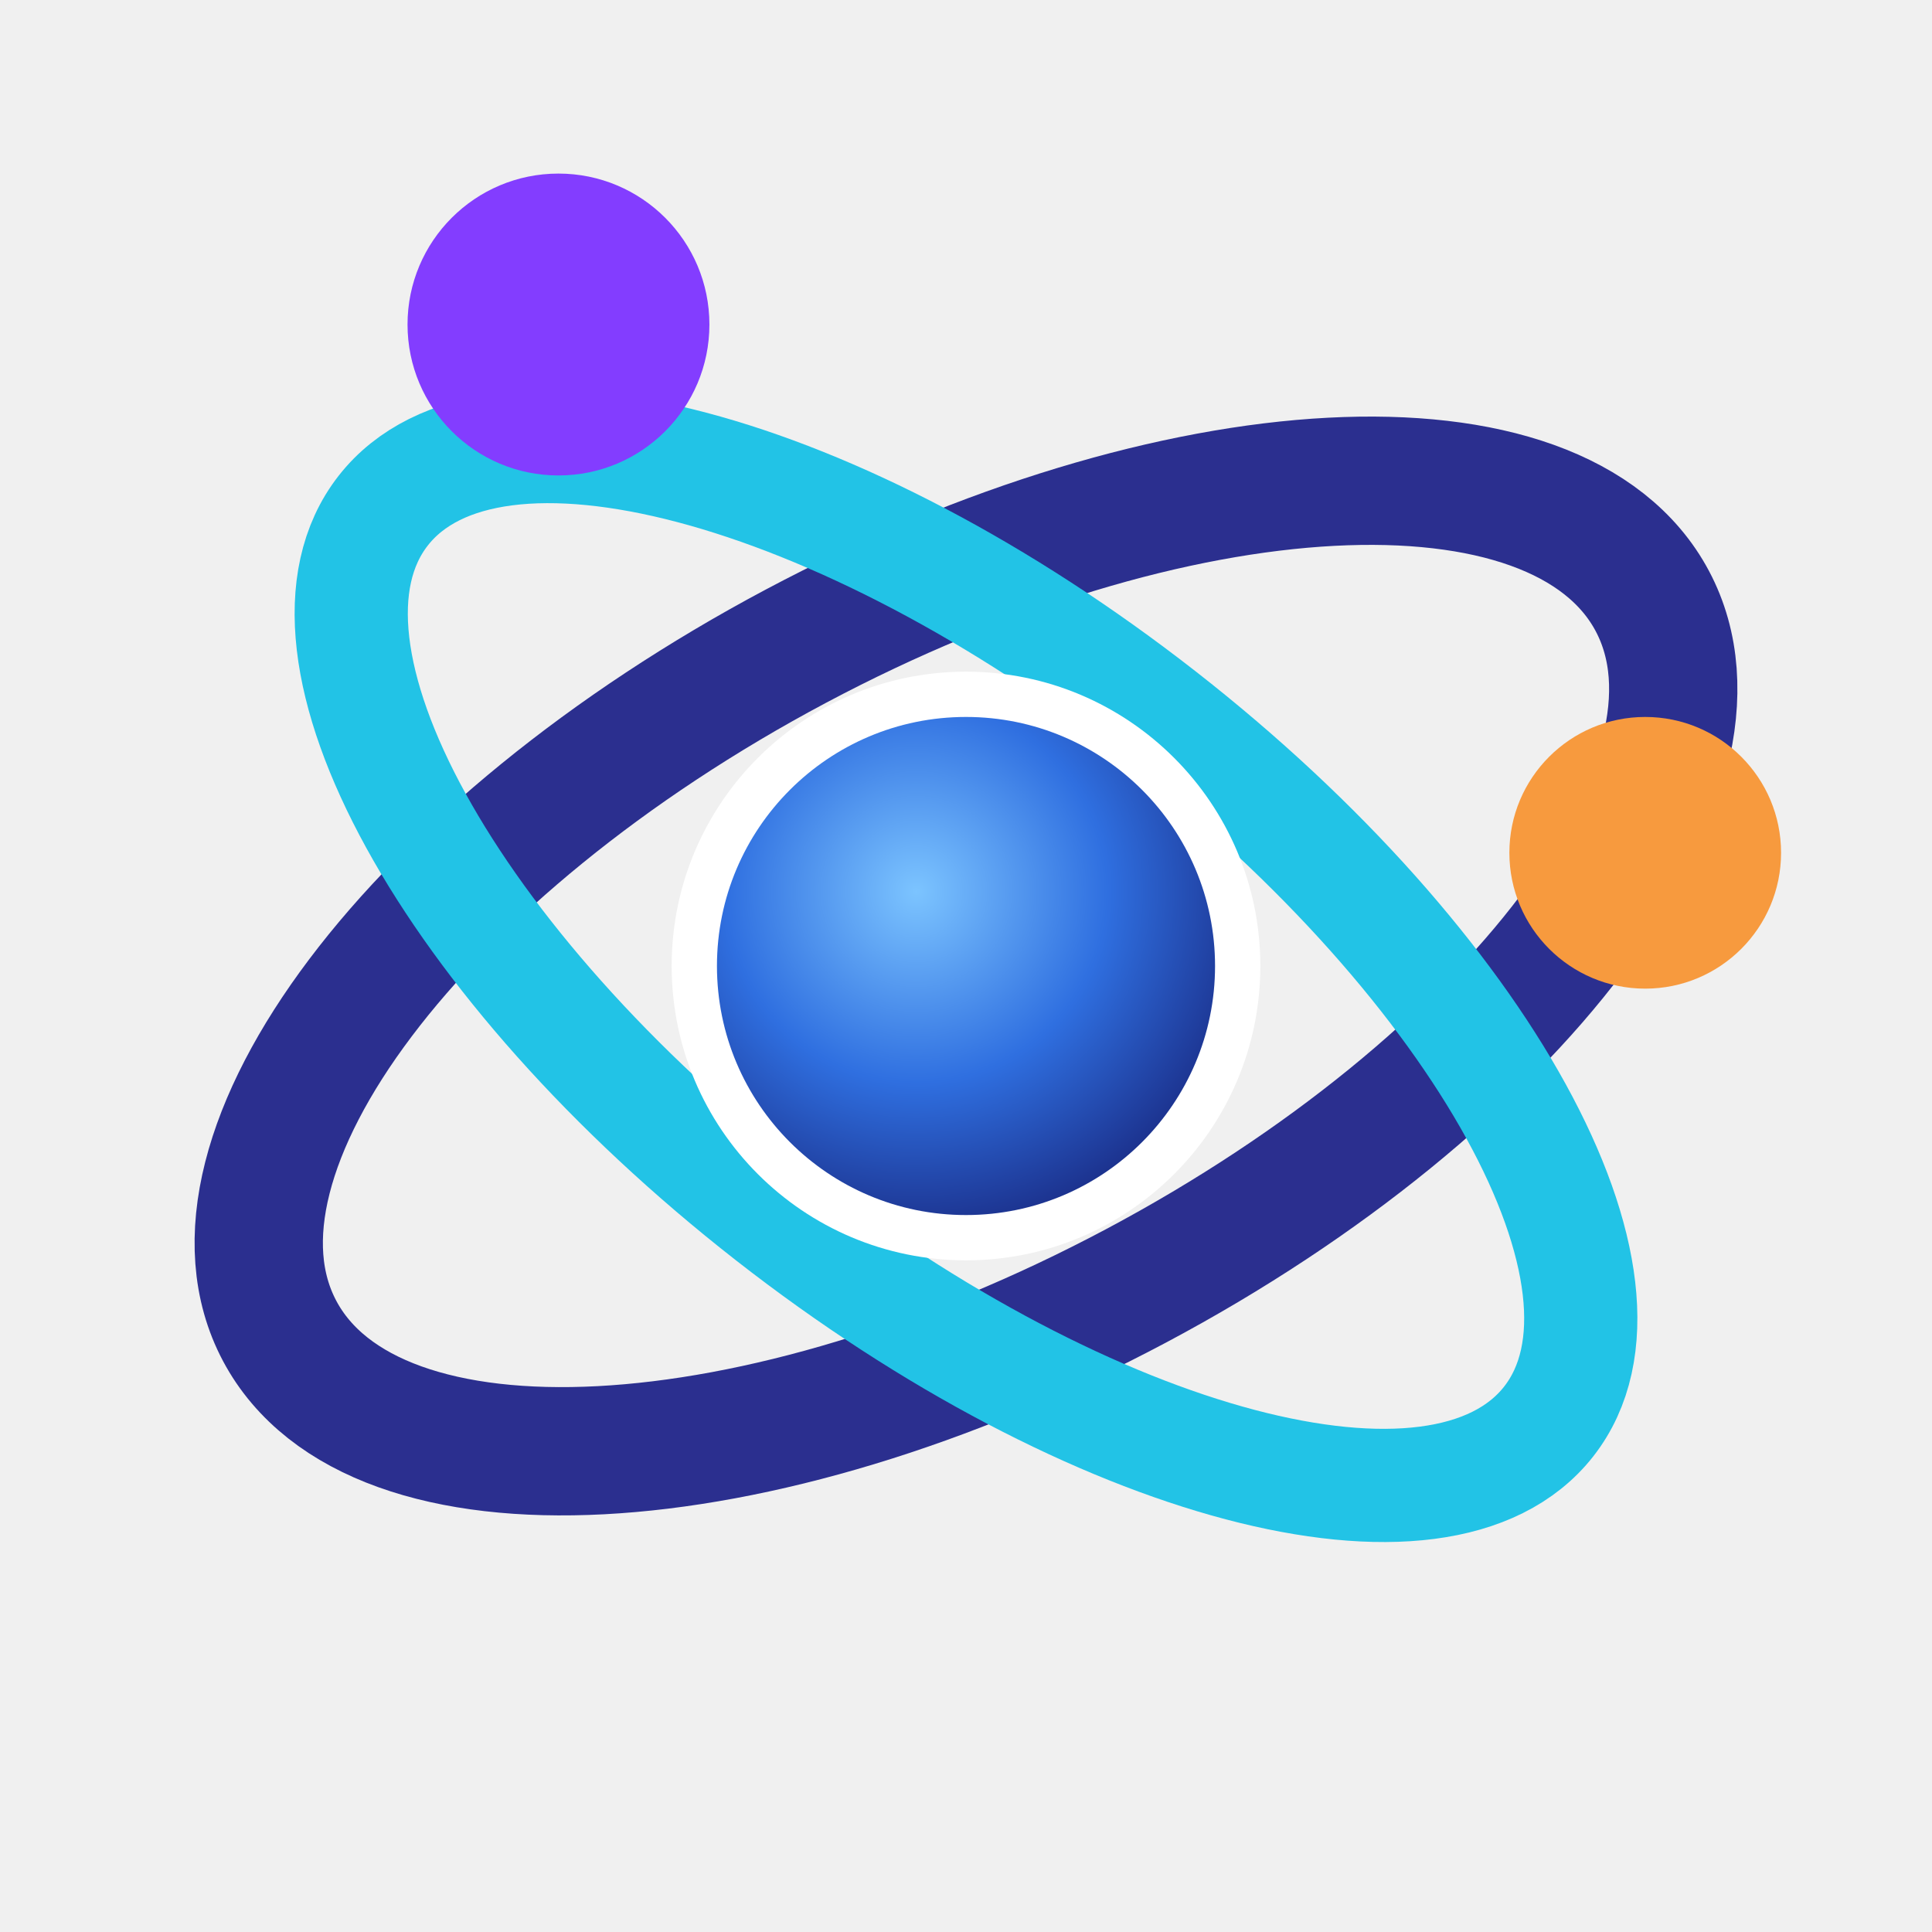
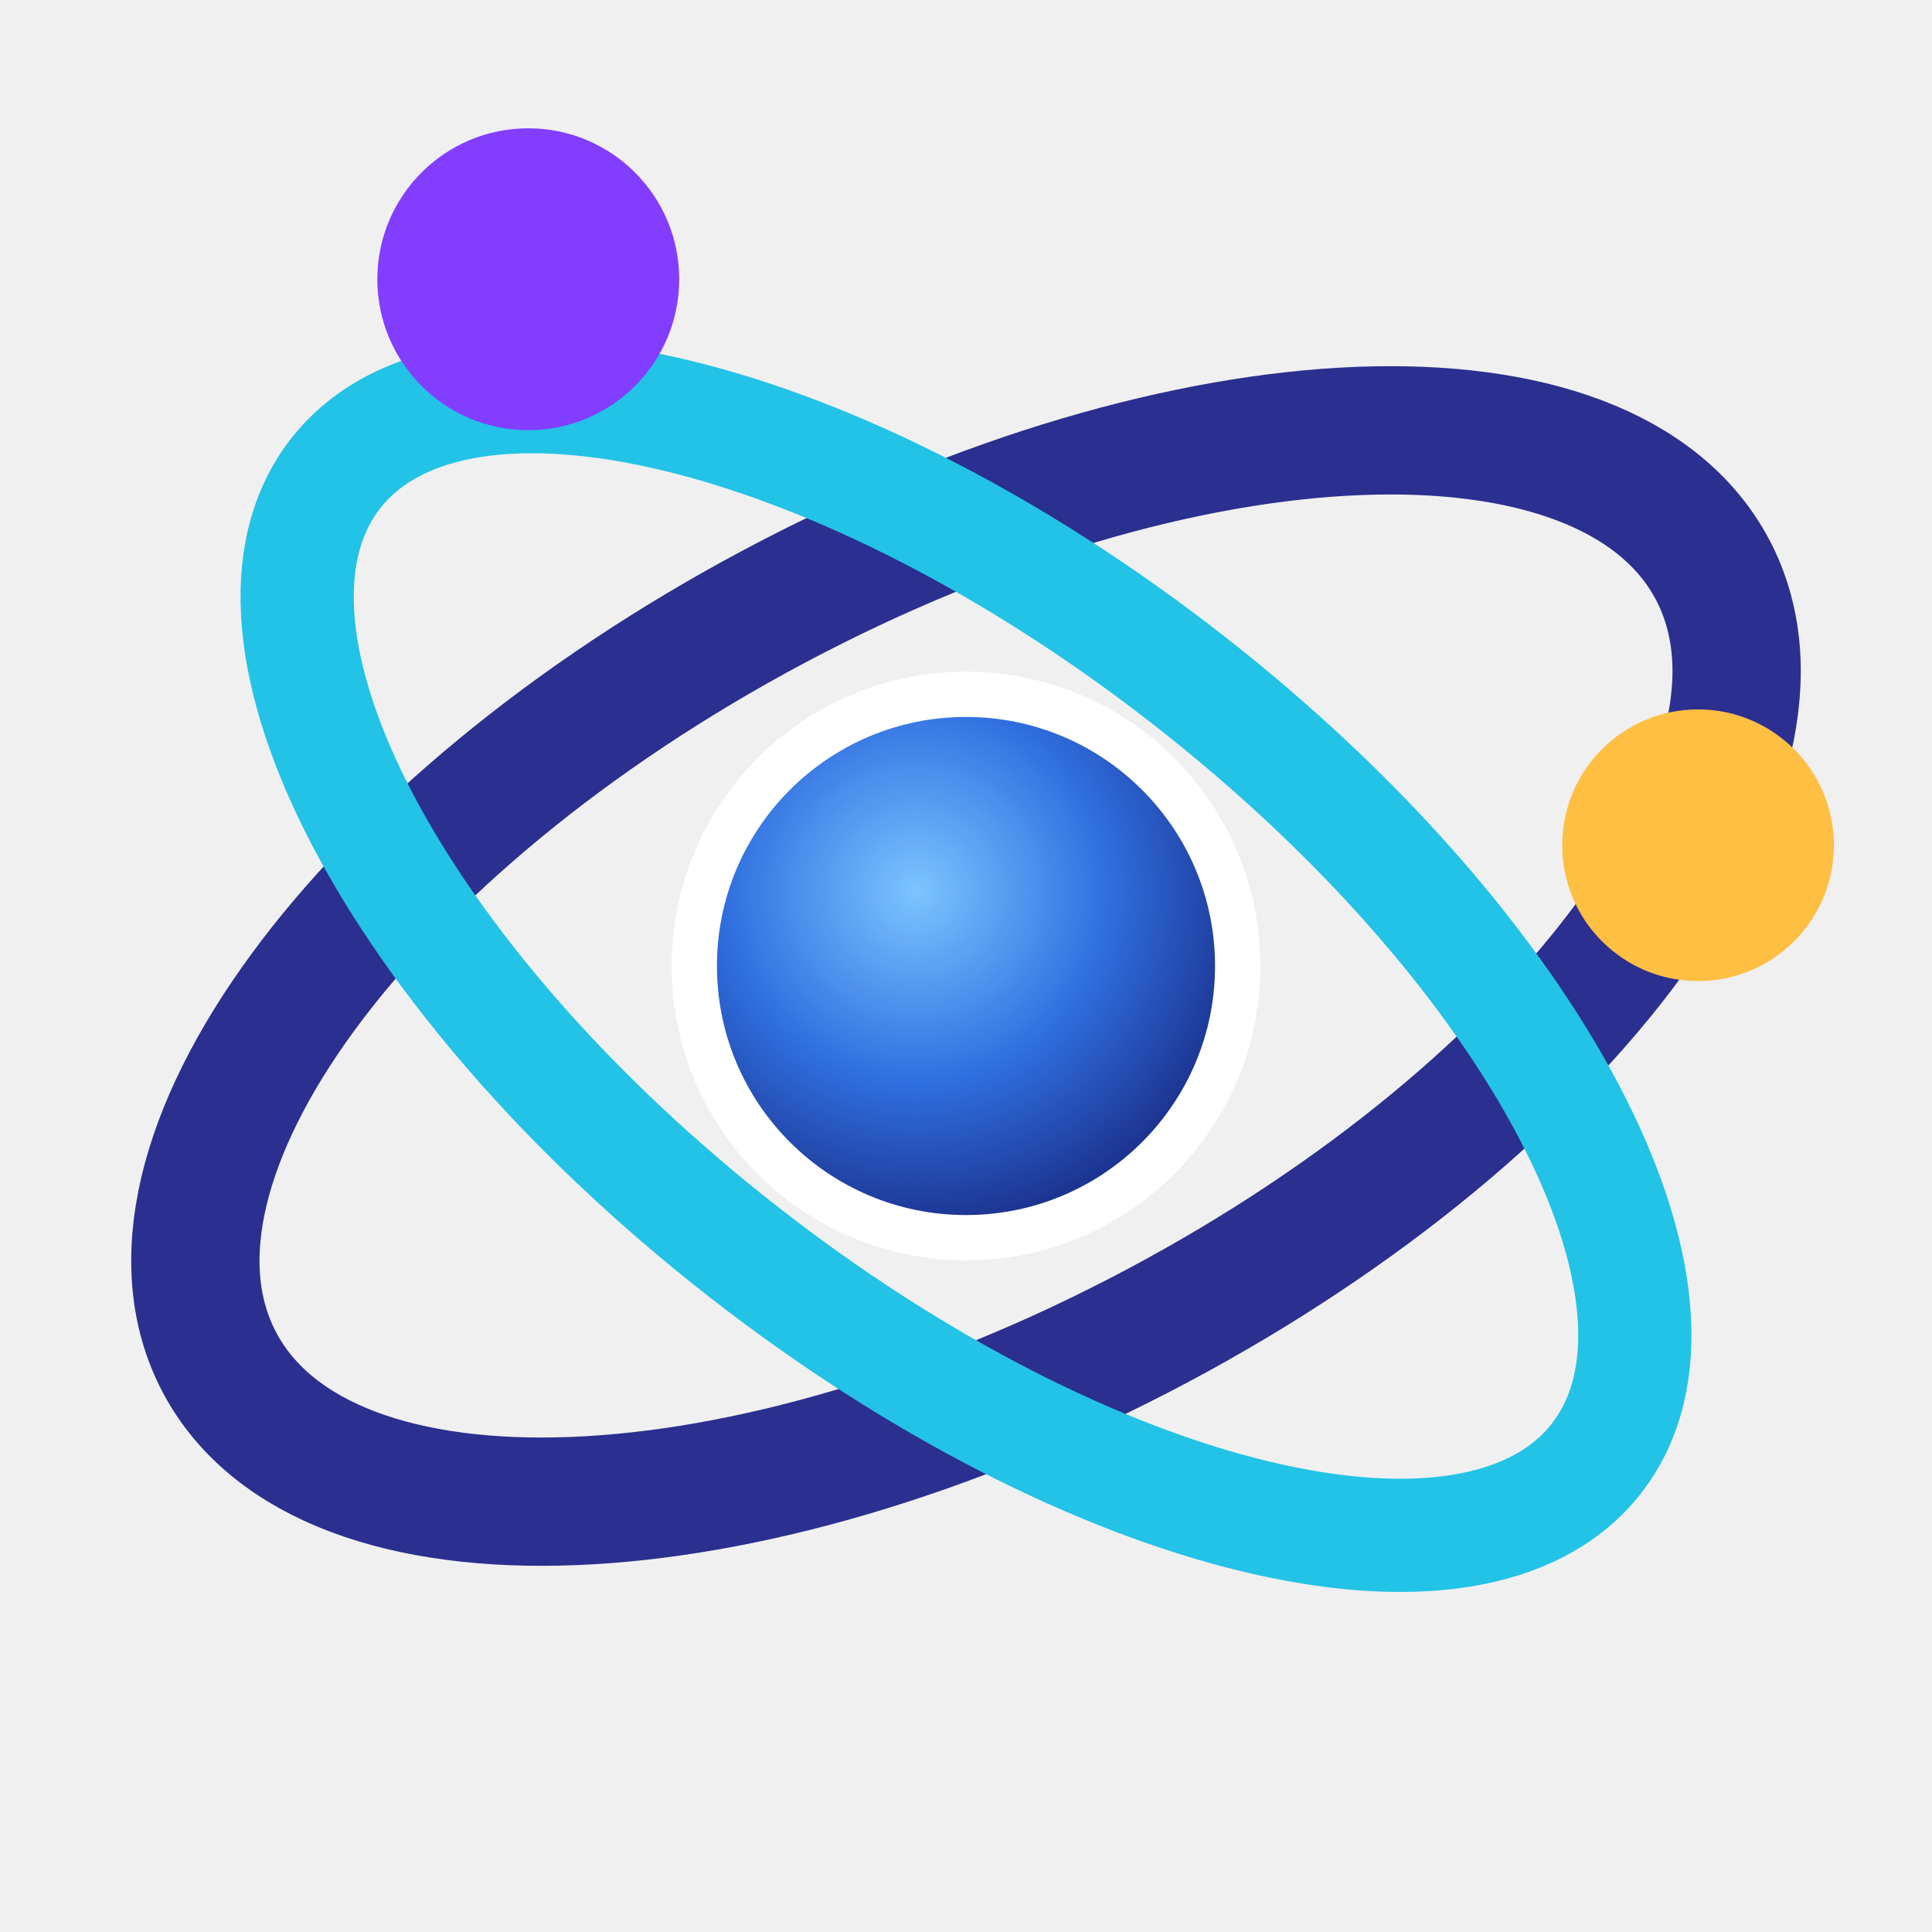
<svg xmlns="http://www.w3.org/2000/svg" viewBox="0 0 512 512">
  <defs>
    <radialGradient id="esfera" cx="40%" cy="35%" r="70%">
      <stop offset="0%" stop-color="#7cc4ff" />
      <stop offset="55%" stop-color="#2f6fe0" />
      <stop offset="100%" stop-color="#1b2f8a" />
    </radialGradient>
  </defs>
  <g id="orbitas">
-     <ellipse cx="256" cy="256" rx="206" ry="96" fill="none" stroke="#2b2f8f" stroke-width="34" transform="rotate(-28 256 256)" />
-     <ellipse cx="256" cy="256" rx="196" ry="84" fill="none" stroke="#22c3e6" stroke-width="30" transform="rotate(38 256 256)" />
-     <circle cx="148" cy="86" r="40" fill="#833dff" />
-     <circle cx="436" cy="226" r="36" fill="#f79a3e" />
+     <ellipse cx="256" cy="256" rx="224" ry="108" fill="none" stroke="#2b2f8f" stroke-width="34" transform="rotate(-28 256 256)" />
+     <ellipse cx="256" cy="256" rx="212" ry="96" fill="none" stroke="#22c3e6" stroke-width="30" transform="rotate(38 256 256)" />
+     <circle cx="140" cy="74" r="40" fill="#833dff" />
+     <circle cx="450" cy="224" r="36" fill="#ffbf43" />
  </g>
  <g id="centro">
    <circle cx="256" cy="256" r="78" fill="#ffffff" />
    <circle cx="256" cy="256" r="66" fill="url(#esfera)" />
  </g>
</svg>
